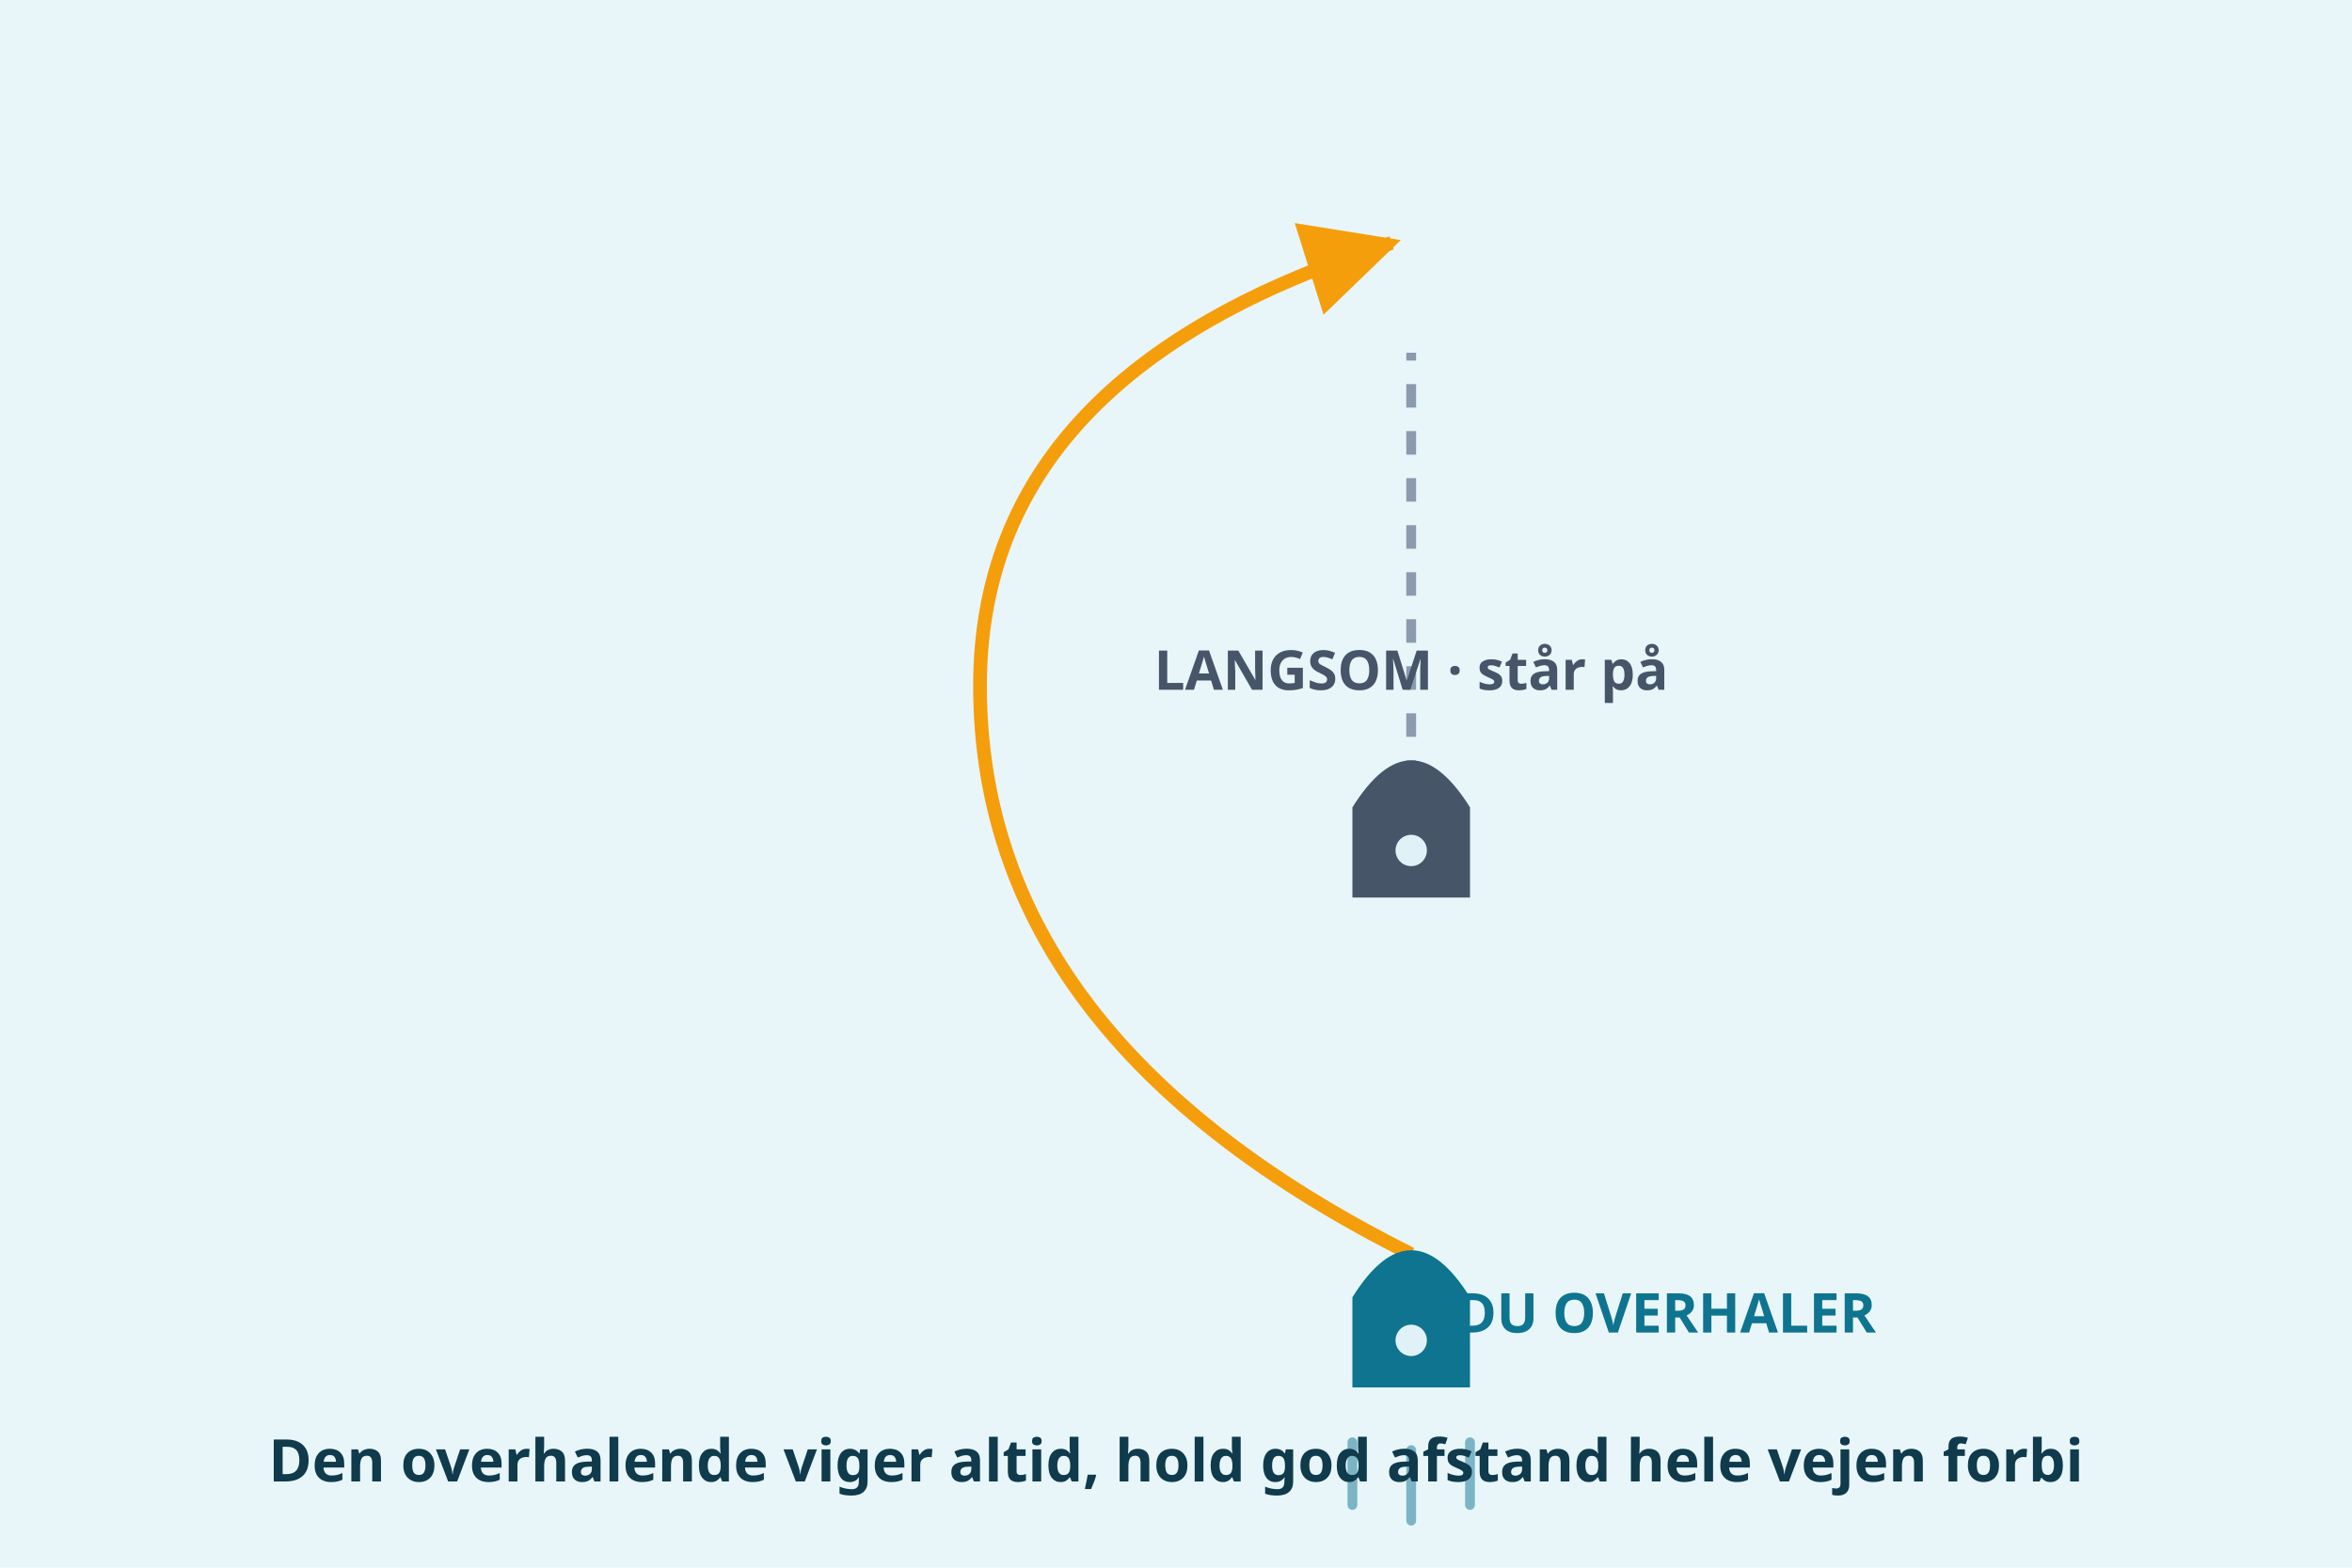
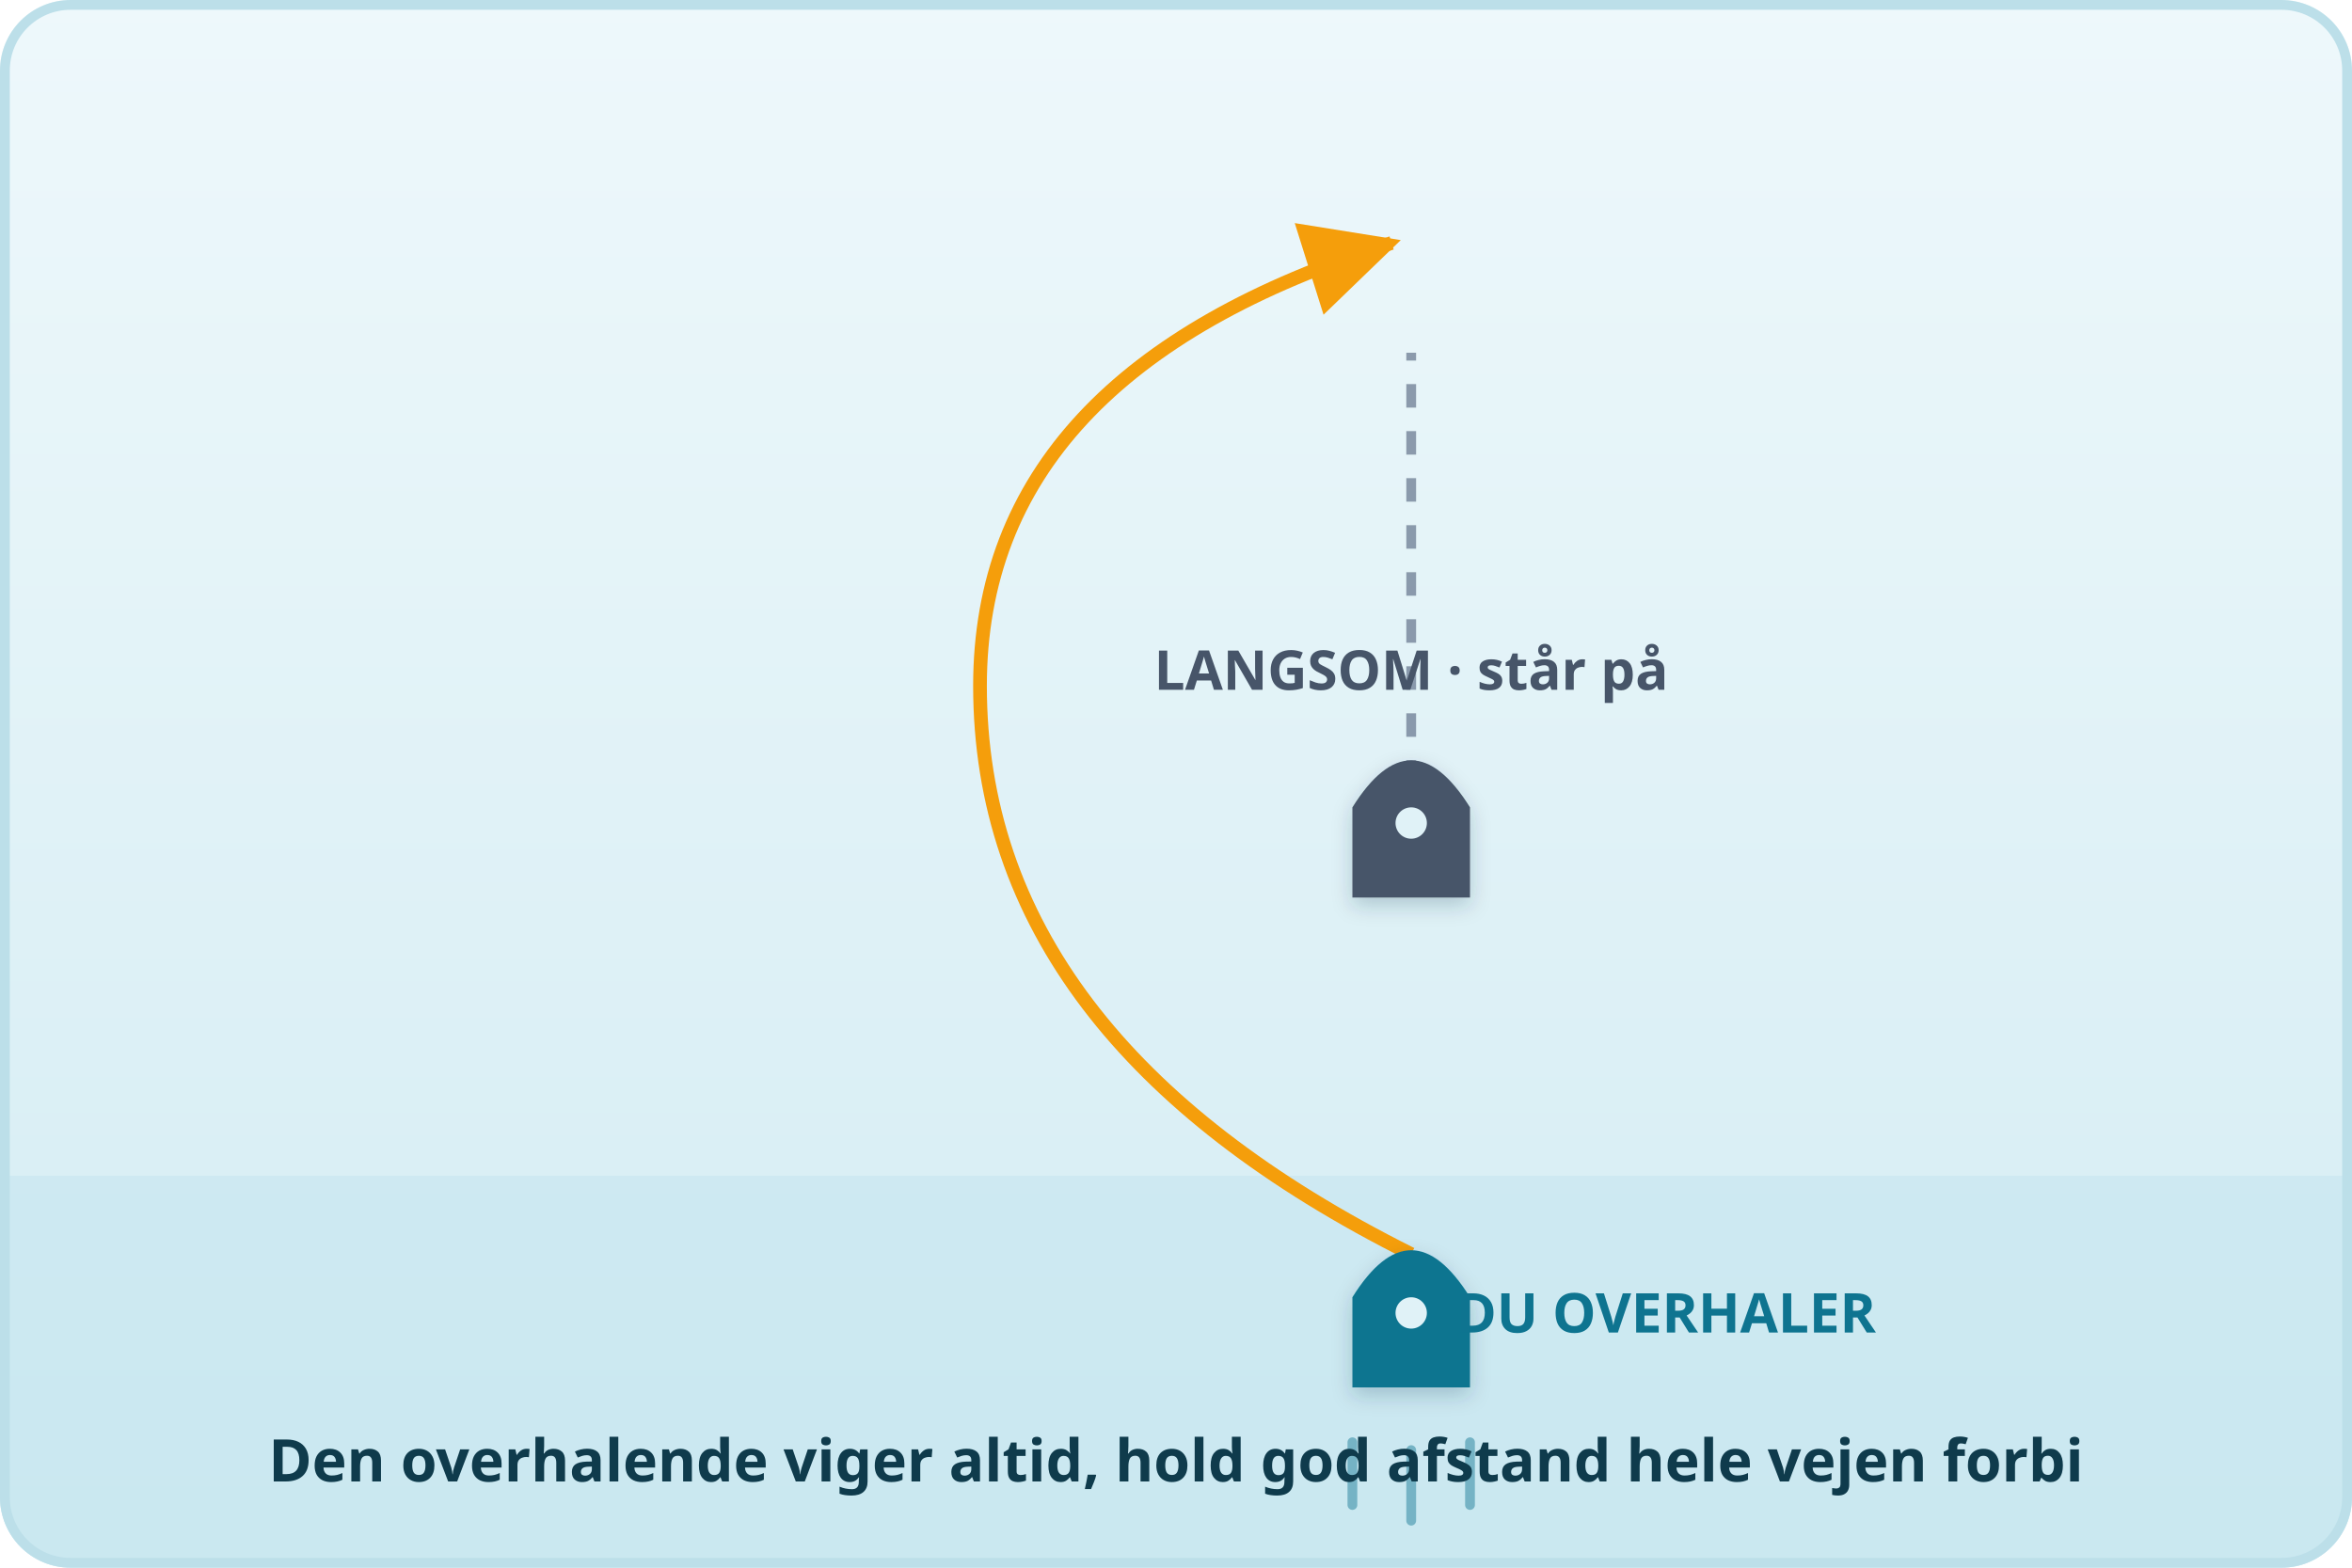
<svg xmlns="http://www.w3.org/2000/svg" viewBox="0 0 600 400" font-family="system-ui, sans-serif" role="img" aria-label="Overhaling: den overhalende motorbåd bagfra har vigepligt og skal passere den langsommere båd med god afstand, uanset hvad den forankørende sejler for.">
  <defs>
+     <linearGradient id="vand" x1="0" y1="0" x2="0" y2="1">
+       <stop offset="0" stop-color="#eef8fb" />
+       <stop offset="1" stop-color="#d3ecf3" />
+     </linearGradient>
+     <clipPath id="kort">
+       <rect width="600" height="400" rx="18" />
+     </clipPath>
+     <filter id="skygge" x="-30%" y="-30%" width="160%" height="160%">
+       <feDropShadow dx="0" dy="2" stdDeviation="2.5" flood-color="#0f3b4c" flood-opacity="0.22" />
+     </filter>
    <marker id="pil" viewBox="0 0 10 10" refX="9" refY="5" markerWidth="7" markerHeight="7" orient="auto-start-reverse">
      <path d="M 0 0 L 10 5 L 0 10 Z" fill="#f59e0b" />
    </marker>
    <g id="baad">
      <path d="M -15 19 L 15 19 L 15 -4 Q 0 -28 -15 -4 Z" fill="#0e7490" />
-       <circle cx="0" cy="7" r="4" fill="#e0f2f7" />
+       <circle cx="0" cy="0" r="4" fill="#e0f2f7" />
    </g>
    <g id="baad2">
      <path d="M -15 19 L 15 19 L 15 -4 Q 0 -28 -15 -4 Z" fill="#475569" />
-       <circle cx="0" cy="7" r="4" fill="#e0f2f7" />
+       <circle cx="0" cy="0" r="4" fill="#e0f2f7" />
    </g>
  </defs>
-   <rect width="600" height="400" fill="#e8f6fa" />
-   <line x1="360" y1="200" x2="360" y2="90" stroke="#64748b" stroke-width="2.5" stroke-dasharray="6 6" opacity="0.7" />
-   <use href="#baad2" transform="translate(360 210)" />
-   <path d="M 360 320 Q 250 265 250 175 Q 250 95 355 62" fill="none" stroke="#f59e0b" stroke-width="3.5" marker-end="url(#pil)" />
-   <use href="#baad" transform="translate(360 335)" />
-   <g stroke="#0e7490" stroke-width="2.5" opacity="0.5" stroke-linecap="round">
-     <line x1="345" y1="368" x2="345" y2="384" />
-     <line x1="360" y1="370" x2="360" y2="388" />
-     <line x1="375" y1="368" x2="375" y2="384" />
+   <g clip-path="url(#kort)">
+     <rect width="600" height="400" fill="url(#vand)" />
+     <rect y="300" width="600" height="100" fill="#bfe3ee" opacity="0.45" />
+     <line x1="360" y1="200" x2="360" y2="90" stroke="#64748b" stroke-width="2.5" stroke-dasharray="6 6" opacity="0.7" />
+     <use href="#baad2" filter="url(#skygge)" transform="translate(360 210)" />
+     <path d="M 360 320 Q 250 265 250 175 Q 250 95 355 62" fill="none" stroke="#f59e0b" stroke-width="3.5" marker-end="url(#pil)" />
+     <use href="#baad" filter="url(#skygge)" transform="translate(360 335)" />
+     <g stroke="#0e7490" stroke-width="2.5" opacity="0.45" stroke-linecap="round">
+       <line x1="345" y1="368" x2="345" y2="384" />
+       <line x1="360" y1="370" x2="360" y2="388" />
+       <line x1="375" y1="368" x2="375" y2="384" />
+     </g>
+     <g font-size="14" font-weight="800" text-anchor="middle">
+       <text x="360" y="176" fill="#475569">LANGSOM · står på</text>
+       <text x="425" y="340" fill="#0e7490">DU OVERHALER</text>
+     </g>
+     <text x="300" y="378" text-anchor="middle" fill="#0f3b4c" font-size="15" font-weight="800">Den overhalende viger altid, hold god afstand hele vejen forbi</text>
  </g>
-   <g font-size="14" font-weight="800" text-anchor="middle">
-     <text x="360" y="176" fill="#475569">LANGSOM · står på</text>
-     <text x="425" y="340" fill="#0e7490">DU OVERHALER</text>
-   </g>
-   <text x="300" y="378" text-anchor="middle" fill="#0f3b4c" font-size="15" font-weight="800">Den overhalende viger altid, hold god afstand hele vejen forbi</text>
+   <rect x="1.25" y="1.25" width="597.5" height="397.5" rx="16.75" fill="none" stroke="#bcdfe9" stroke-width="2.5" />
</svg>
